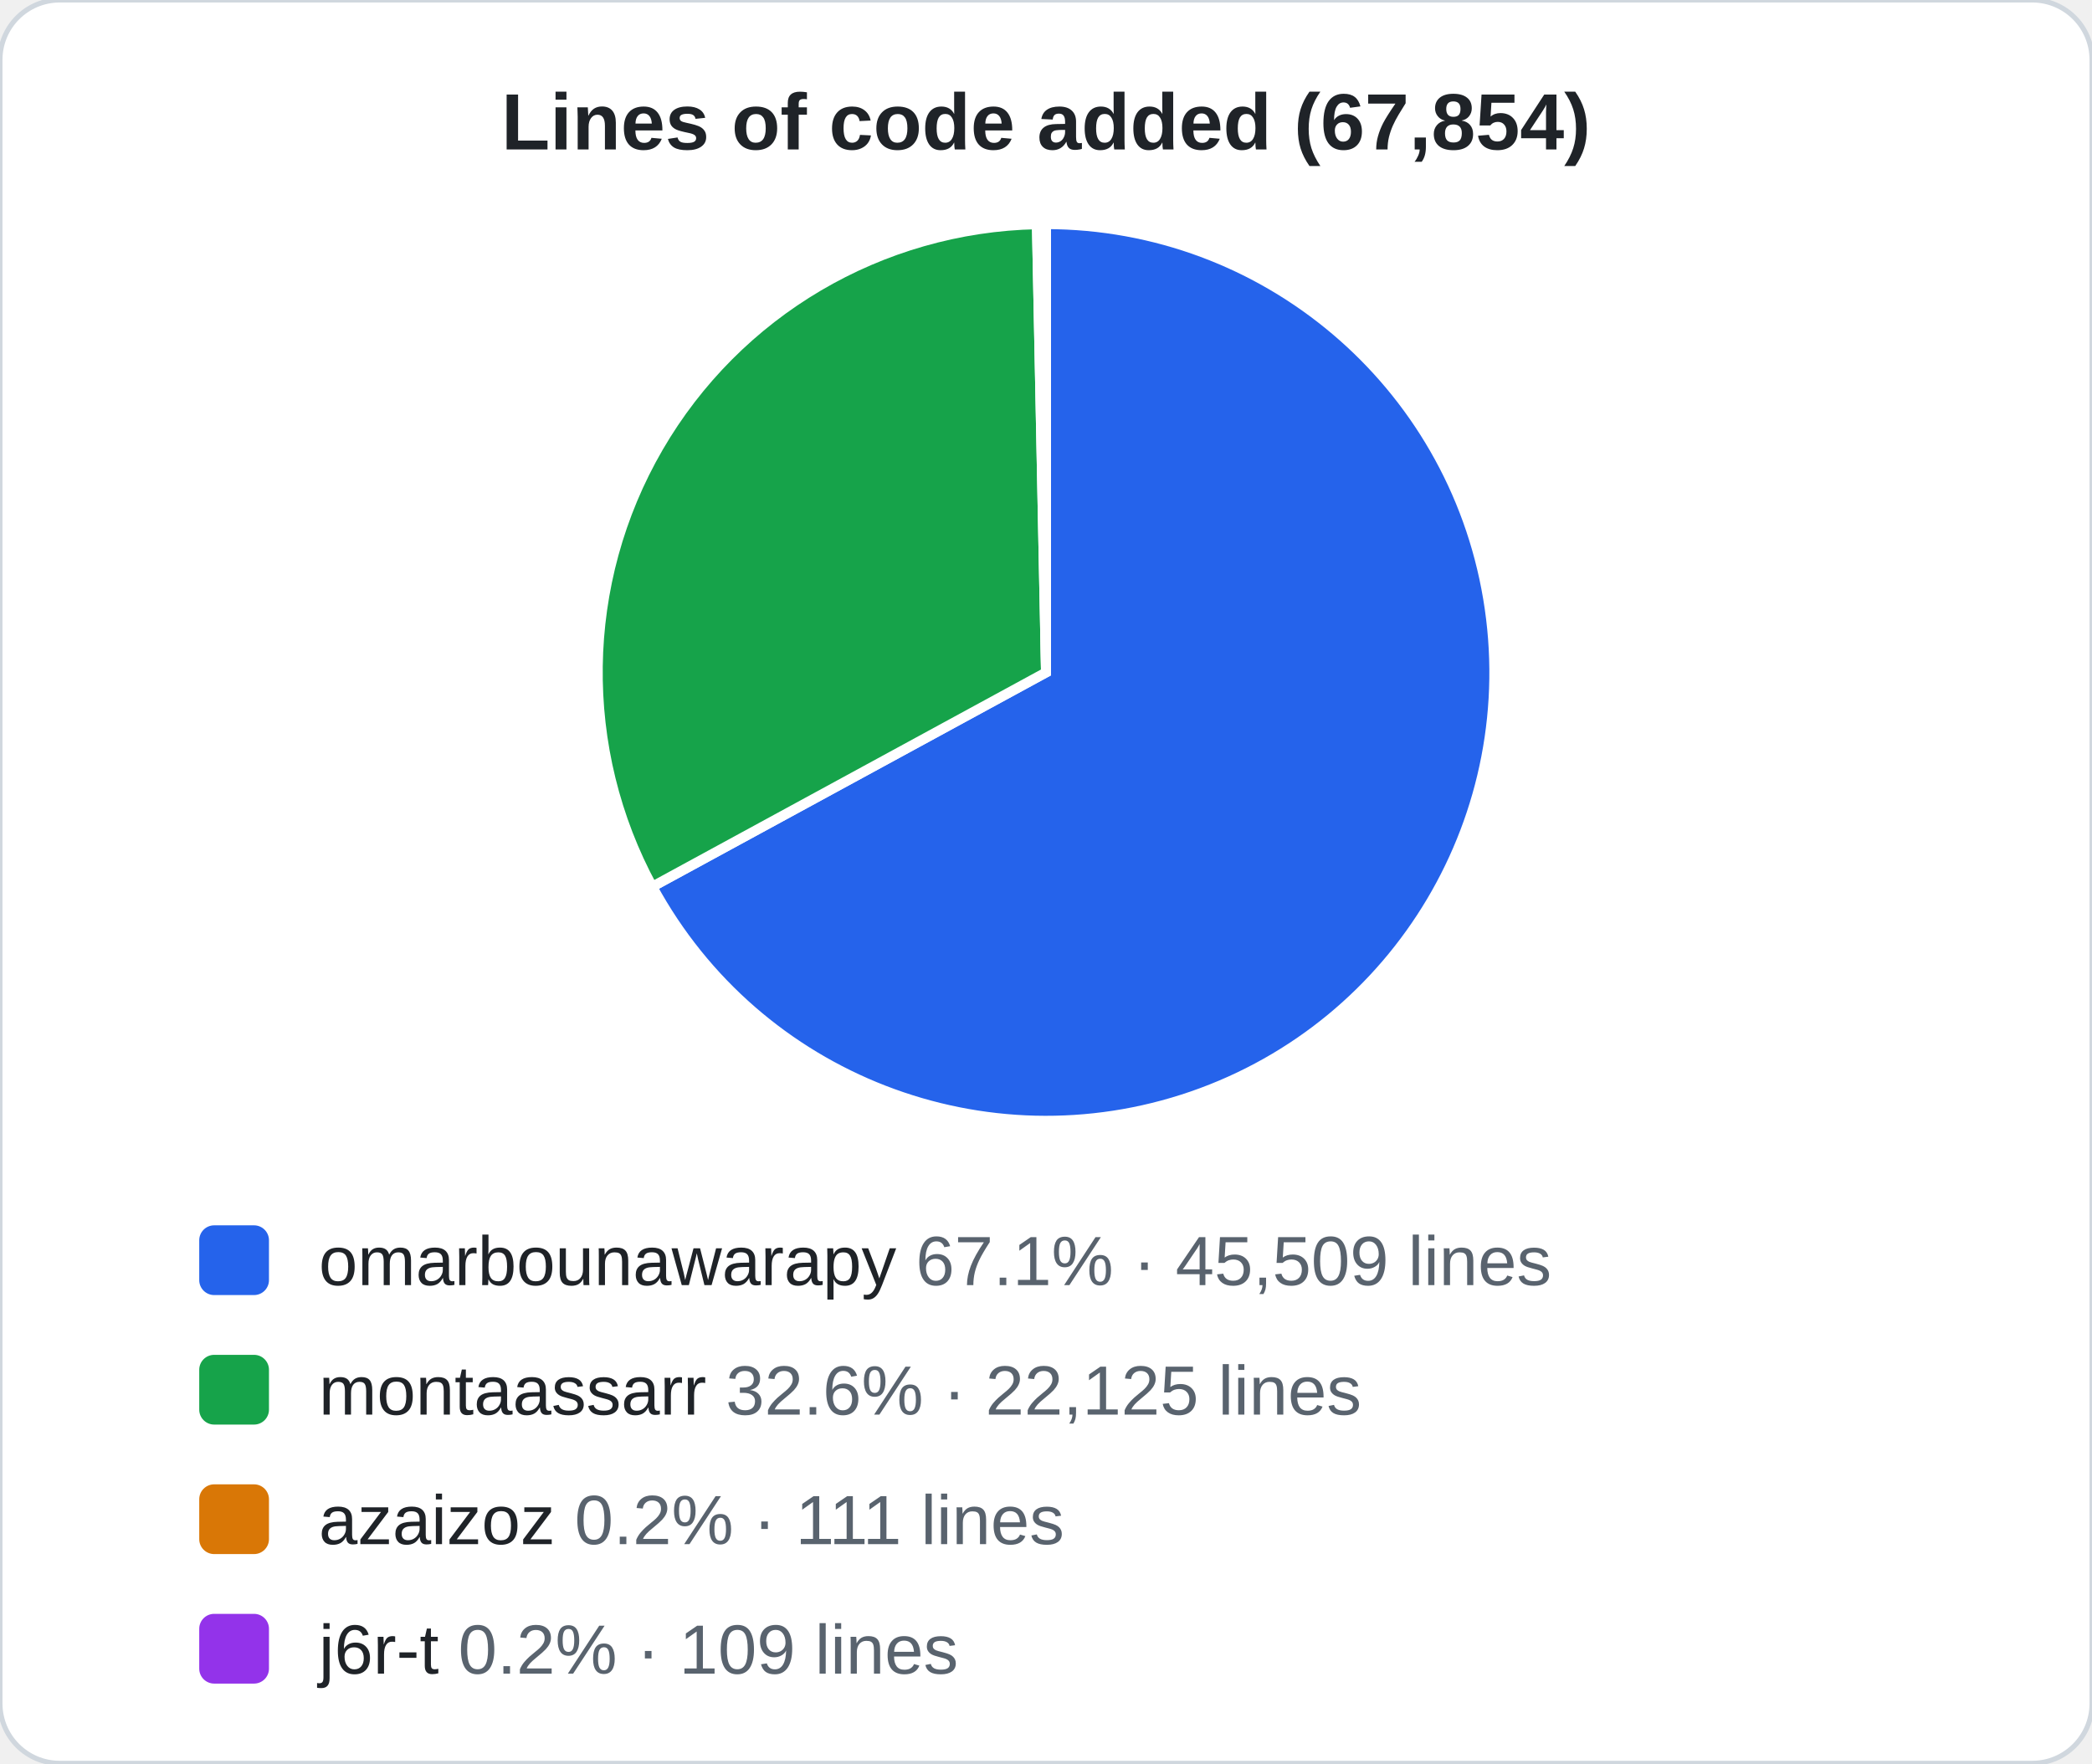
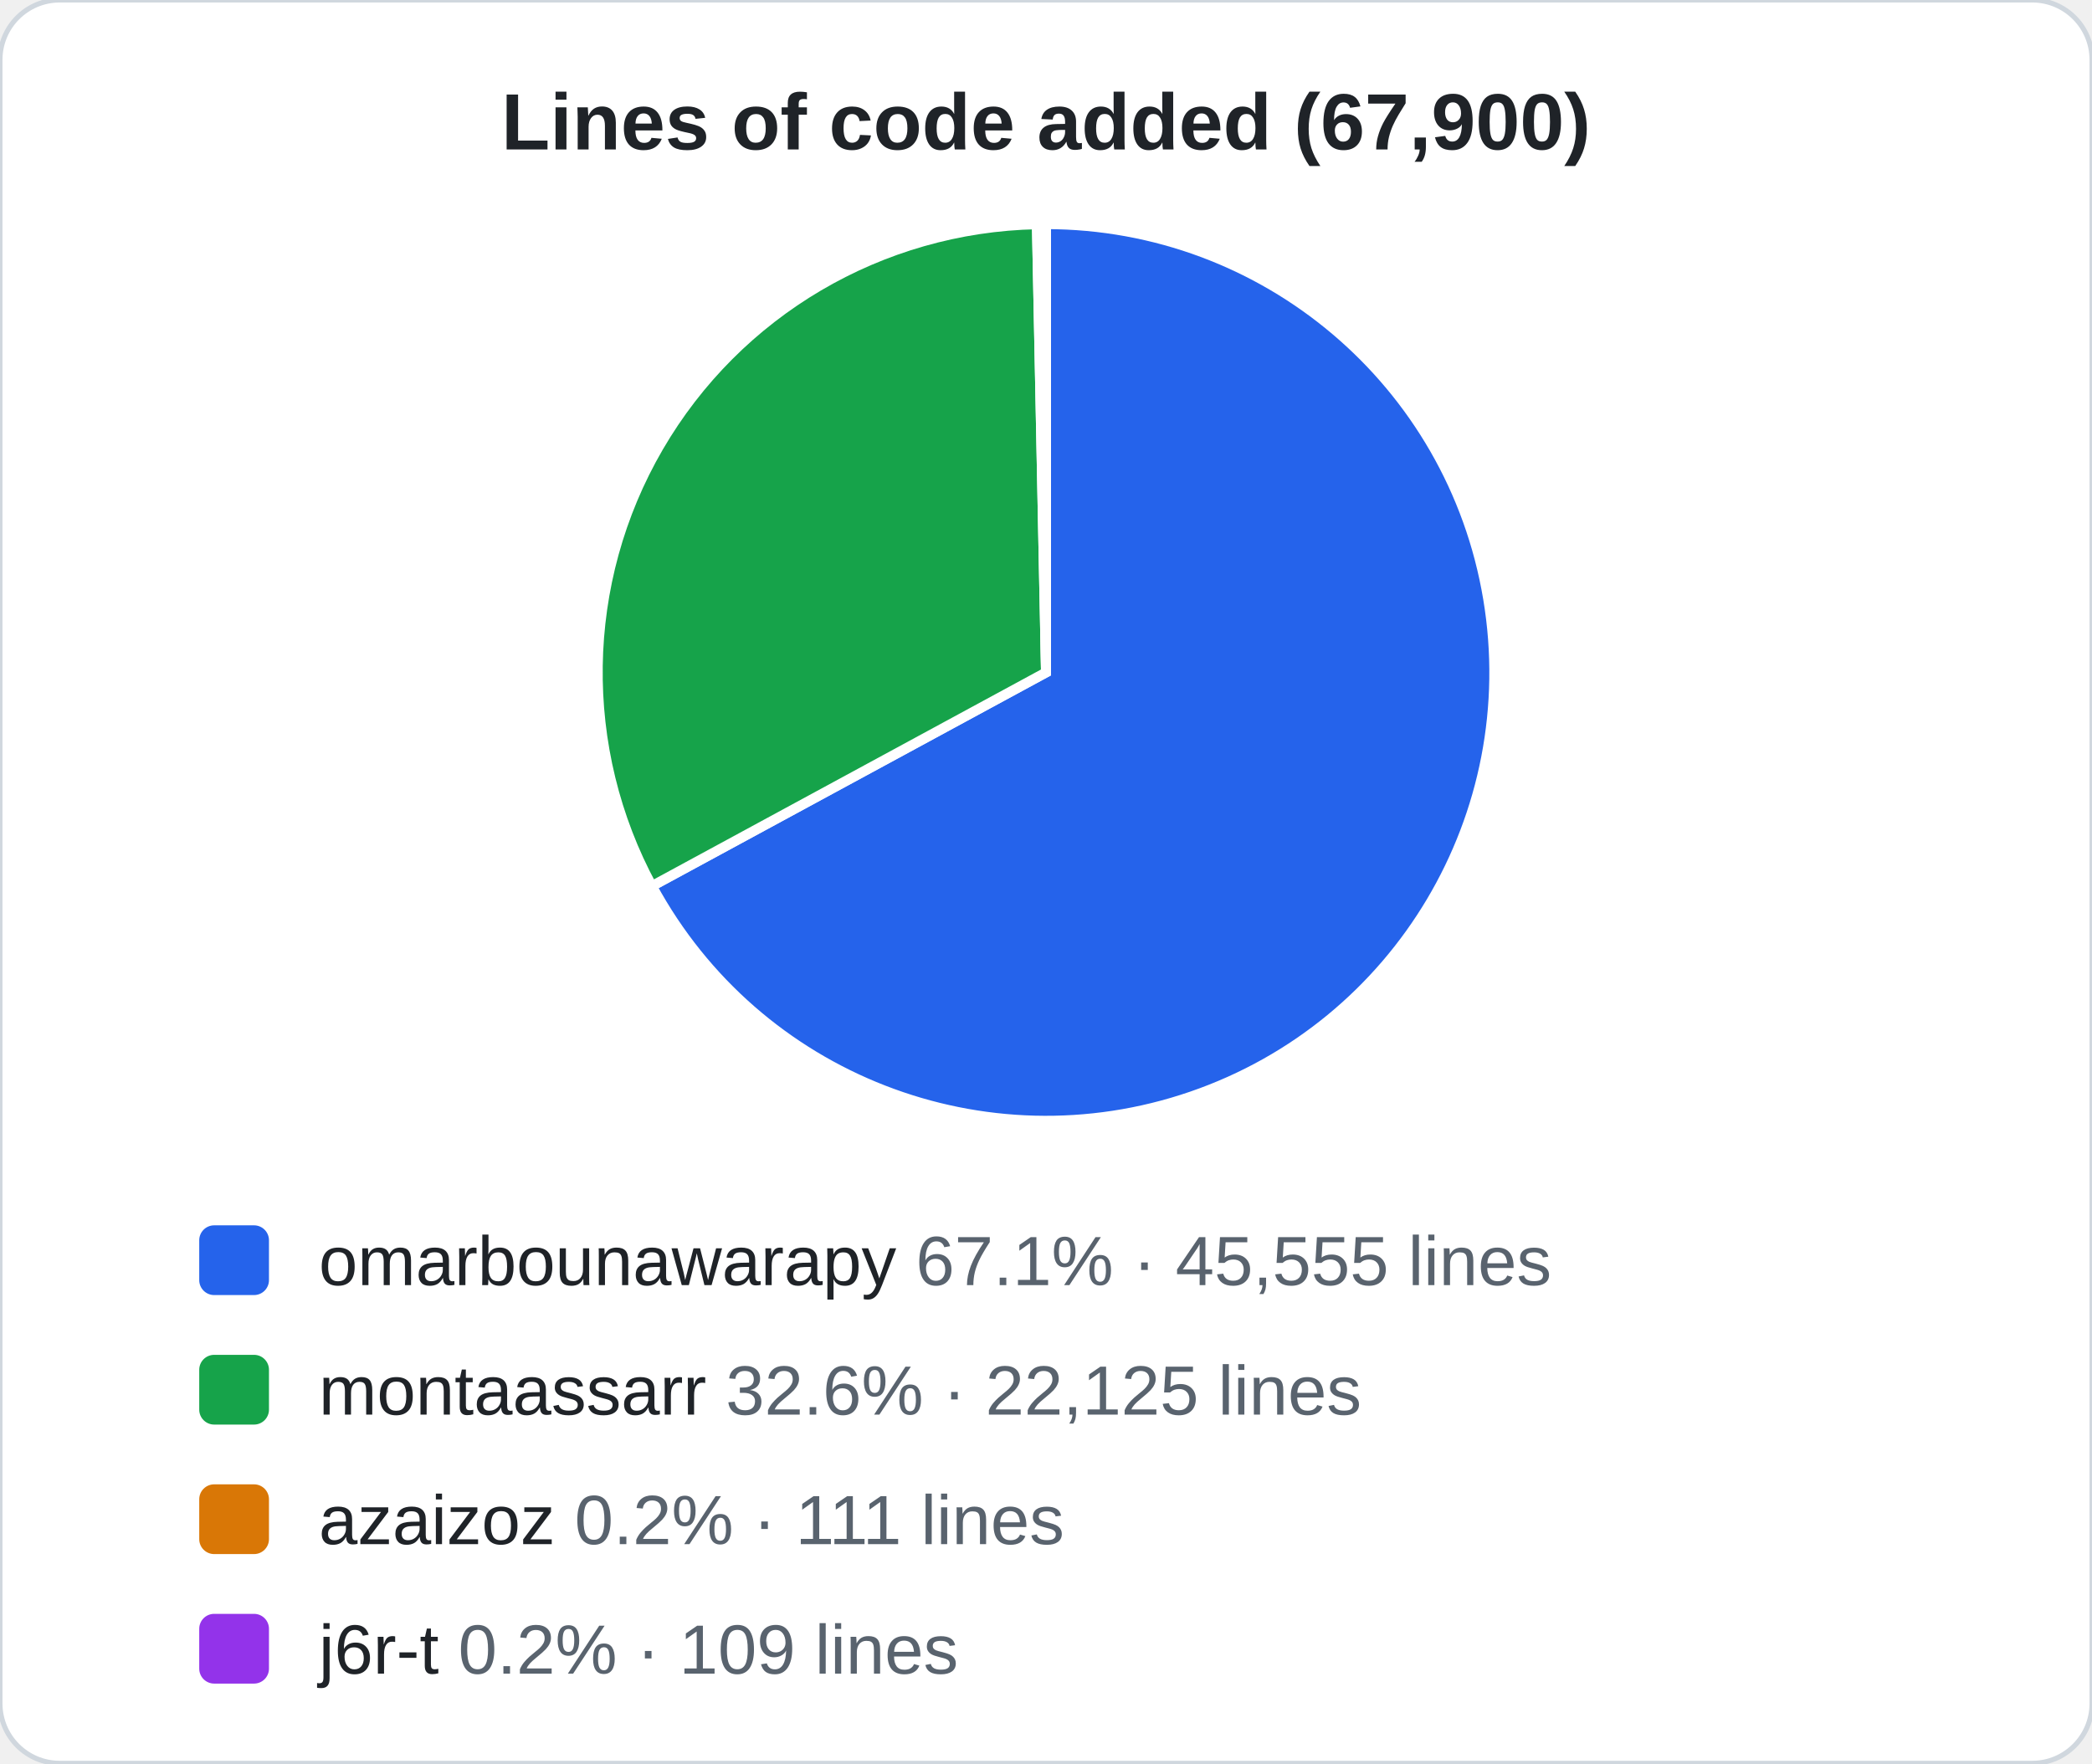
<svg xmlns="http://www.w3.org/2000/svg" width="420" height="354" viewBox="0 0 420 354" role="img" aria-labelledby="t">
  <rect width="420" height="354" rx="12" fill="#ffffff" stroke="#d0d7de" />
-   <text x="210" y="30" text-anchor="middle" font-family="Arial,Helvetica,sans-serif" font-size="16" font-weight="700" fill="#1f2328">Lines of code added (67,854)</text>
-   <path d="M210.0,135.0 L210.00,45.00 A90,90 0 1 1 130.95,178.02 Z" fill="#2563eb" stroke="#ffffff" stroke-width="2" />
+   <text x="210" y="30" text-anchor="middle" font-family="Arial,Helvetica,sans-serif" font-size="16" font-weight="700" fill="#1f2328">Lines of code added (67,900)</text>
+   <path d="M210.0,135.0 L210.00,45.00 A90,90 0 1 1 130.88,177.90 Z" fill="#2563eb" stroke="#ffffff" stroke-width="2" />
  <rect x="40" y="246" width="14" height="14" rx="3" fill="#2563eb" />
-   <text x="64" y="258" font-family="Arial,Helvetica,sans-serif" font-size="14" fill="#1f2328">omarbounawarapy <tspan fill="#59636e">67.1% · 45,509 lines</tspan>
+   <text x="64" y="258" font-family="Arial,Helvetica,sans-serif" font-size="14" fill="#1f2328">omarbounawarapy <tspan fill="#59636e">67.1% · 45,555 lines</tspan>
  </text>
-   <path d="M210.0,135.0 L130.95,178.02 A90,90 0 0 1 208.17,45.02 Z" fill="#16a34a" stroke="#ffffff" stroke-width="2" />
+   <path d="M210.0,135.0 L130.88,177.90 A90,90 0 0 1 208.17,45.02 Z" fill="#16a34a" stroke="#ffffff" stroke-width="2" />
  <rect x="40" y="272" width="14" height="14" rx="3" fill="#16a34a" />
  <text x="64" y="284" font-family="Arial,Helvetica,sans-serif" font-size="14" fill="#1f2328">montaassarr <tspan fill="#59636e">32.6% · 22,125 lines</tspan>
  </text>
  <path d="M210.0,135.0 L208.17,45.02 A90,90 0 0 1 209.09,45.00 Z" fill="#d97706" stroke="#ffffff" stroke-width="2" />
  <rect x="40" y="298" width="14" height="14" rx="3" fill="#d97706" />
  <text x="64" y="310" font-family="Arial,Helvetica,sans-serif" font-size="14" fill="#1f2328">azaizoz <tspan fill="#59636e">0.2% · 111 lines</tspan>
  </text>
  <path d="M210.0,135.0 L209.09,45.00 A90,90 0 0 1 210.00,45.00 Z" fill="#9333ea" stroke="#ffffff" stroke-width="2" />
  <rect x="40" y="324" width="14" height="14" rx="3" fill="#9333ea" />
  <text x="64" y="336" font-family="Arial,Helvetica,sans-serif" font-size="14" fill="#1f2328">j6r-t <tspan fill="#59636e">0.2% · 109 lines</tspan>
  </text>
</svg>
